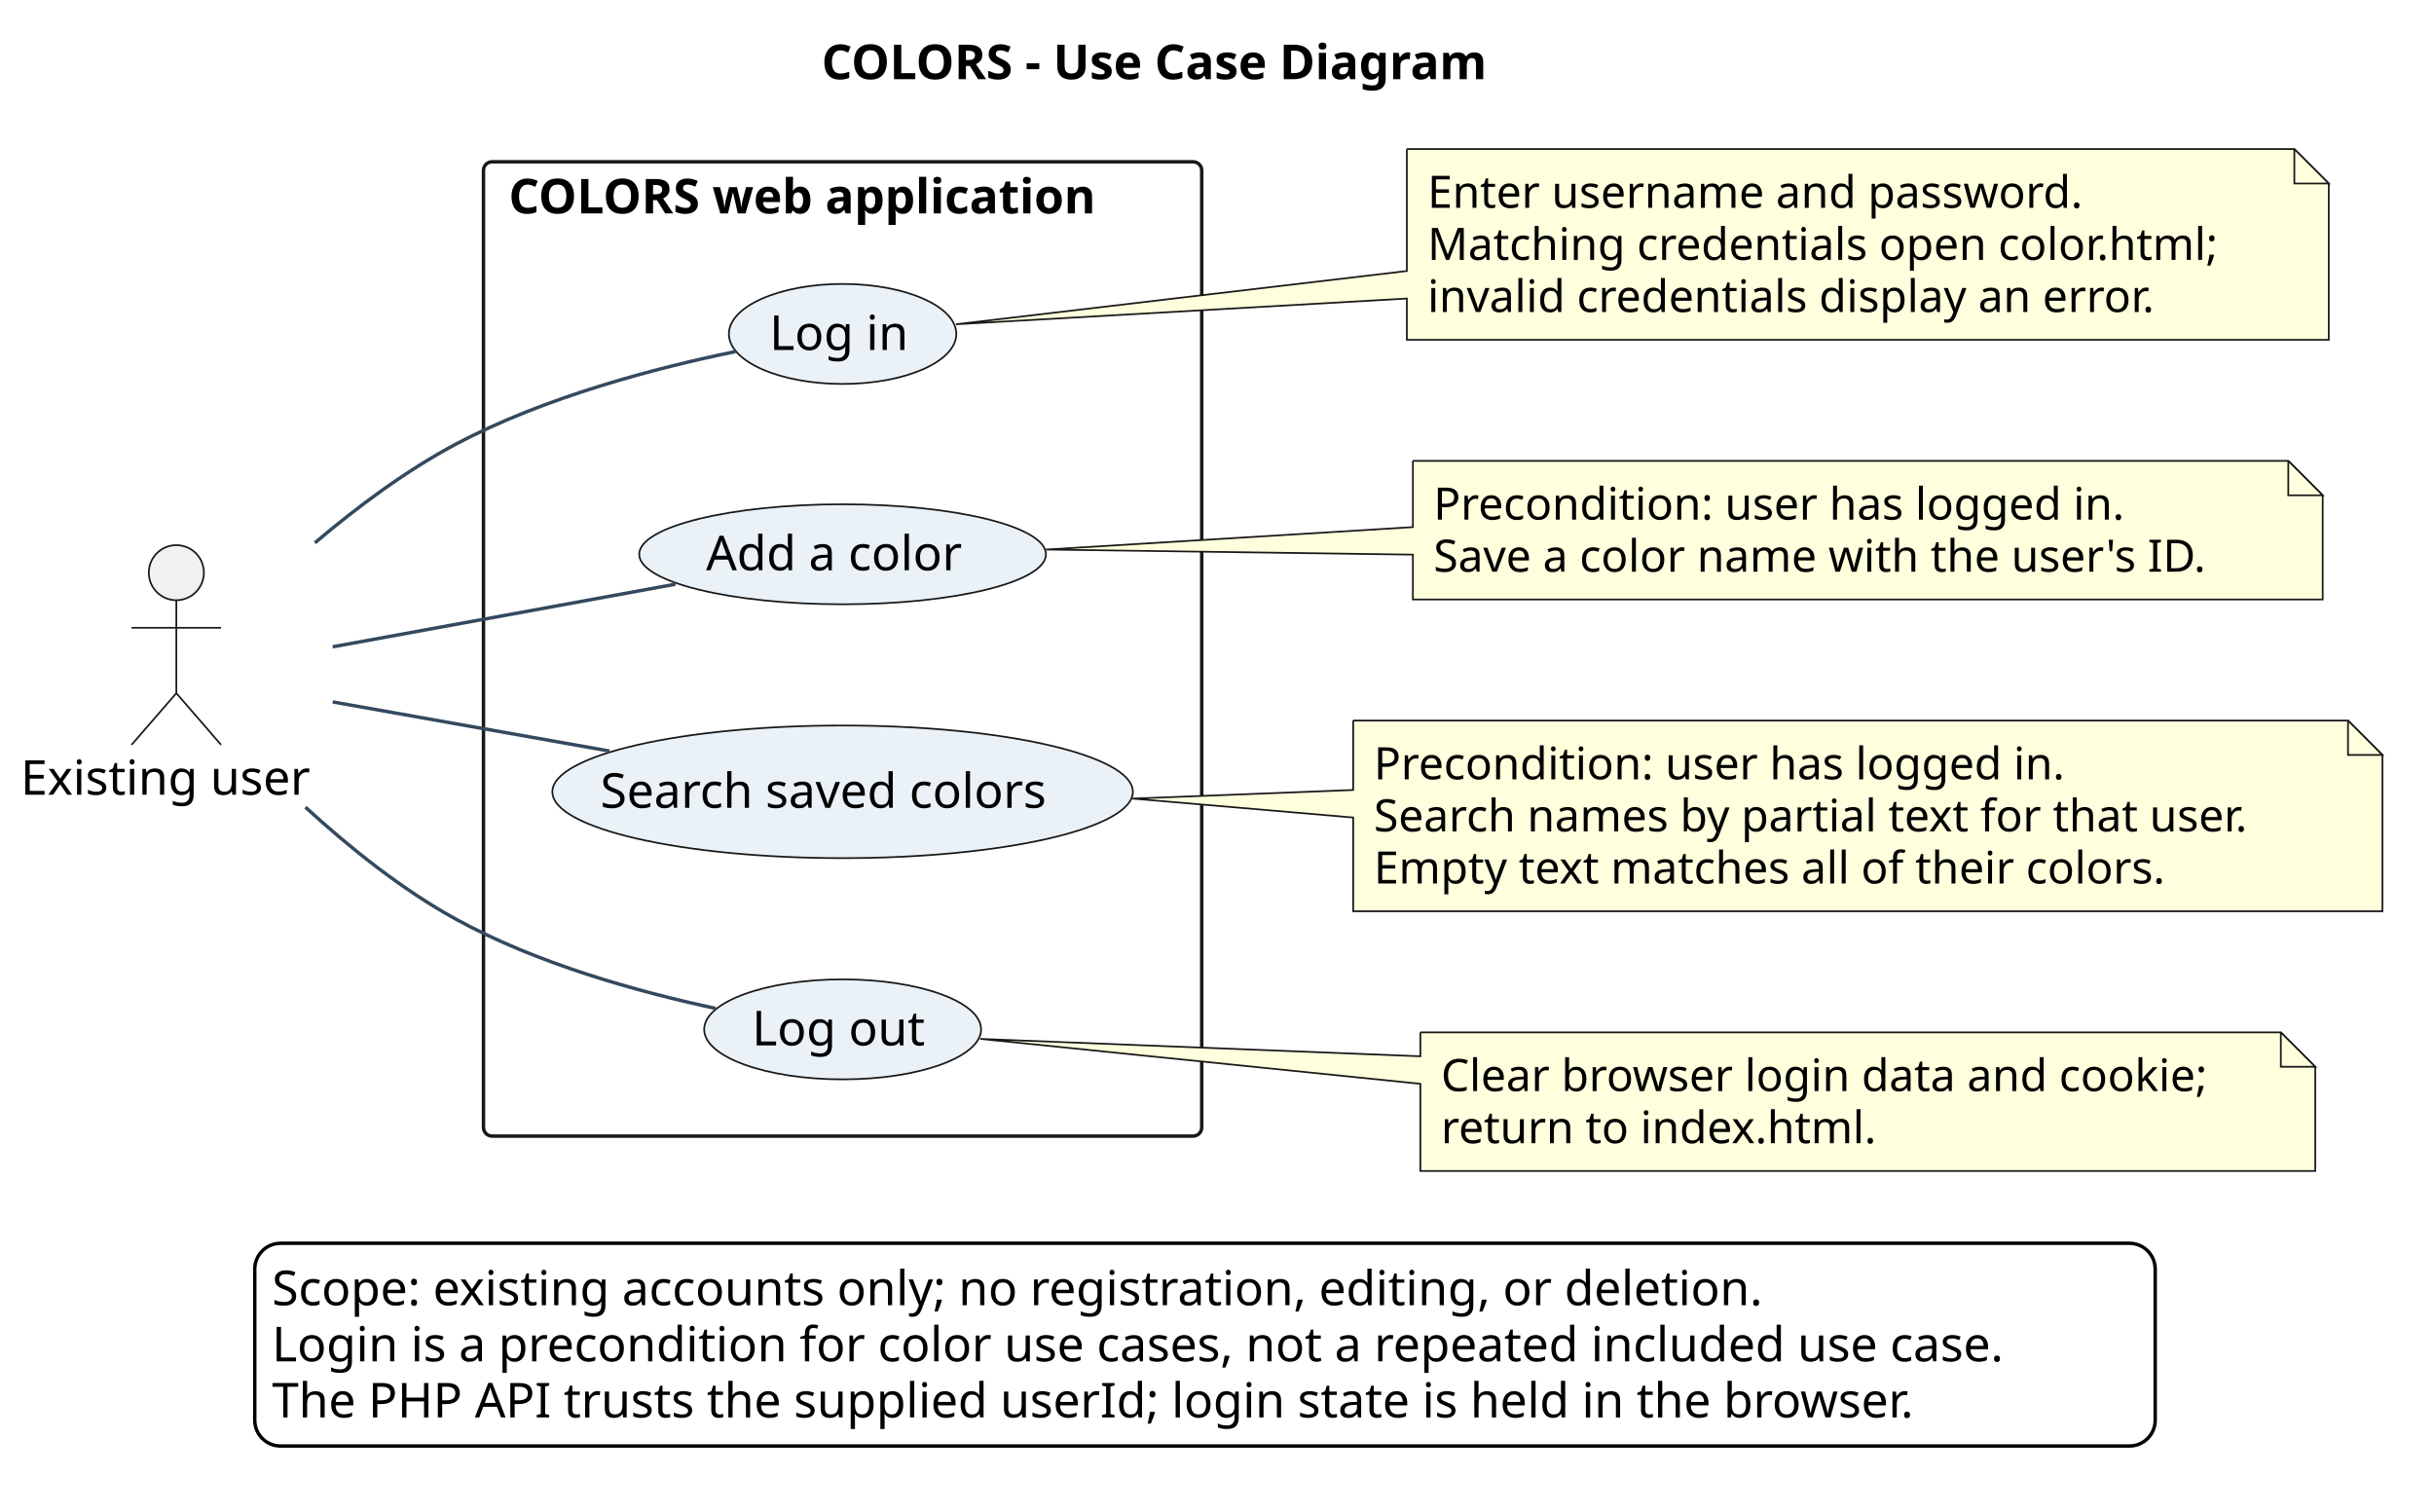
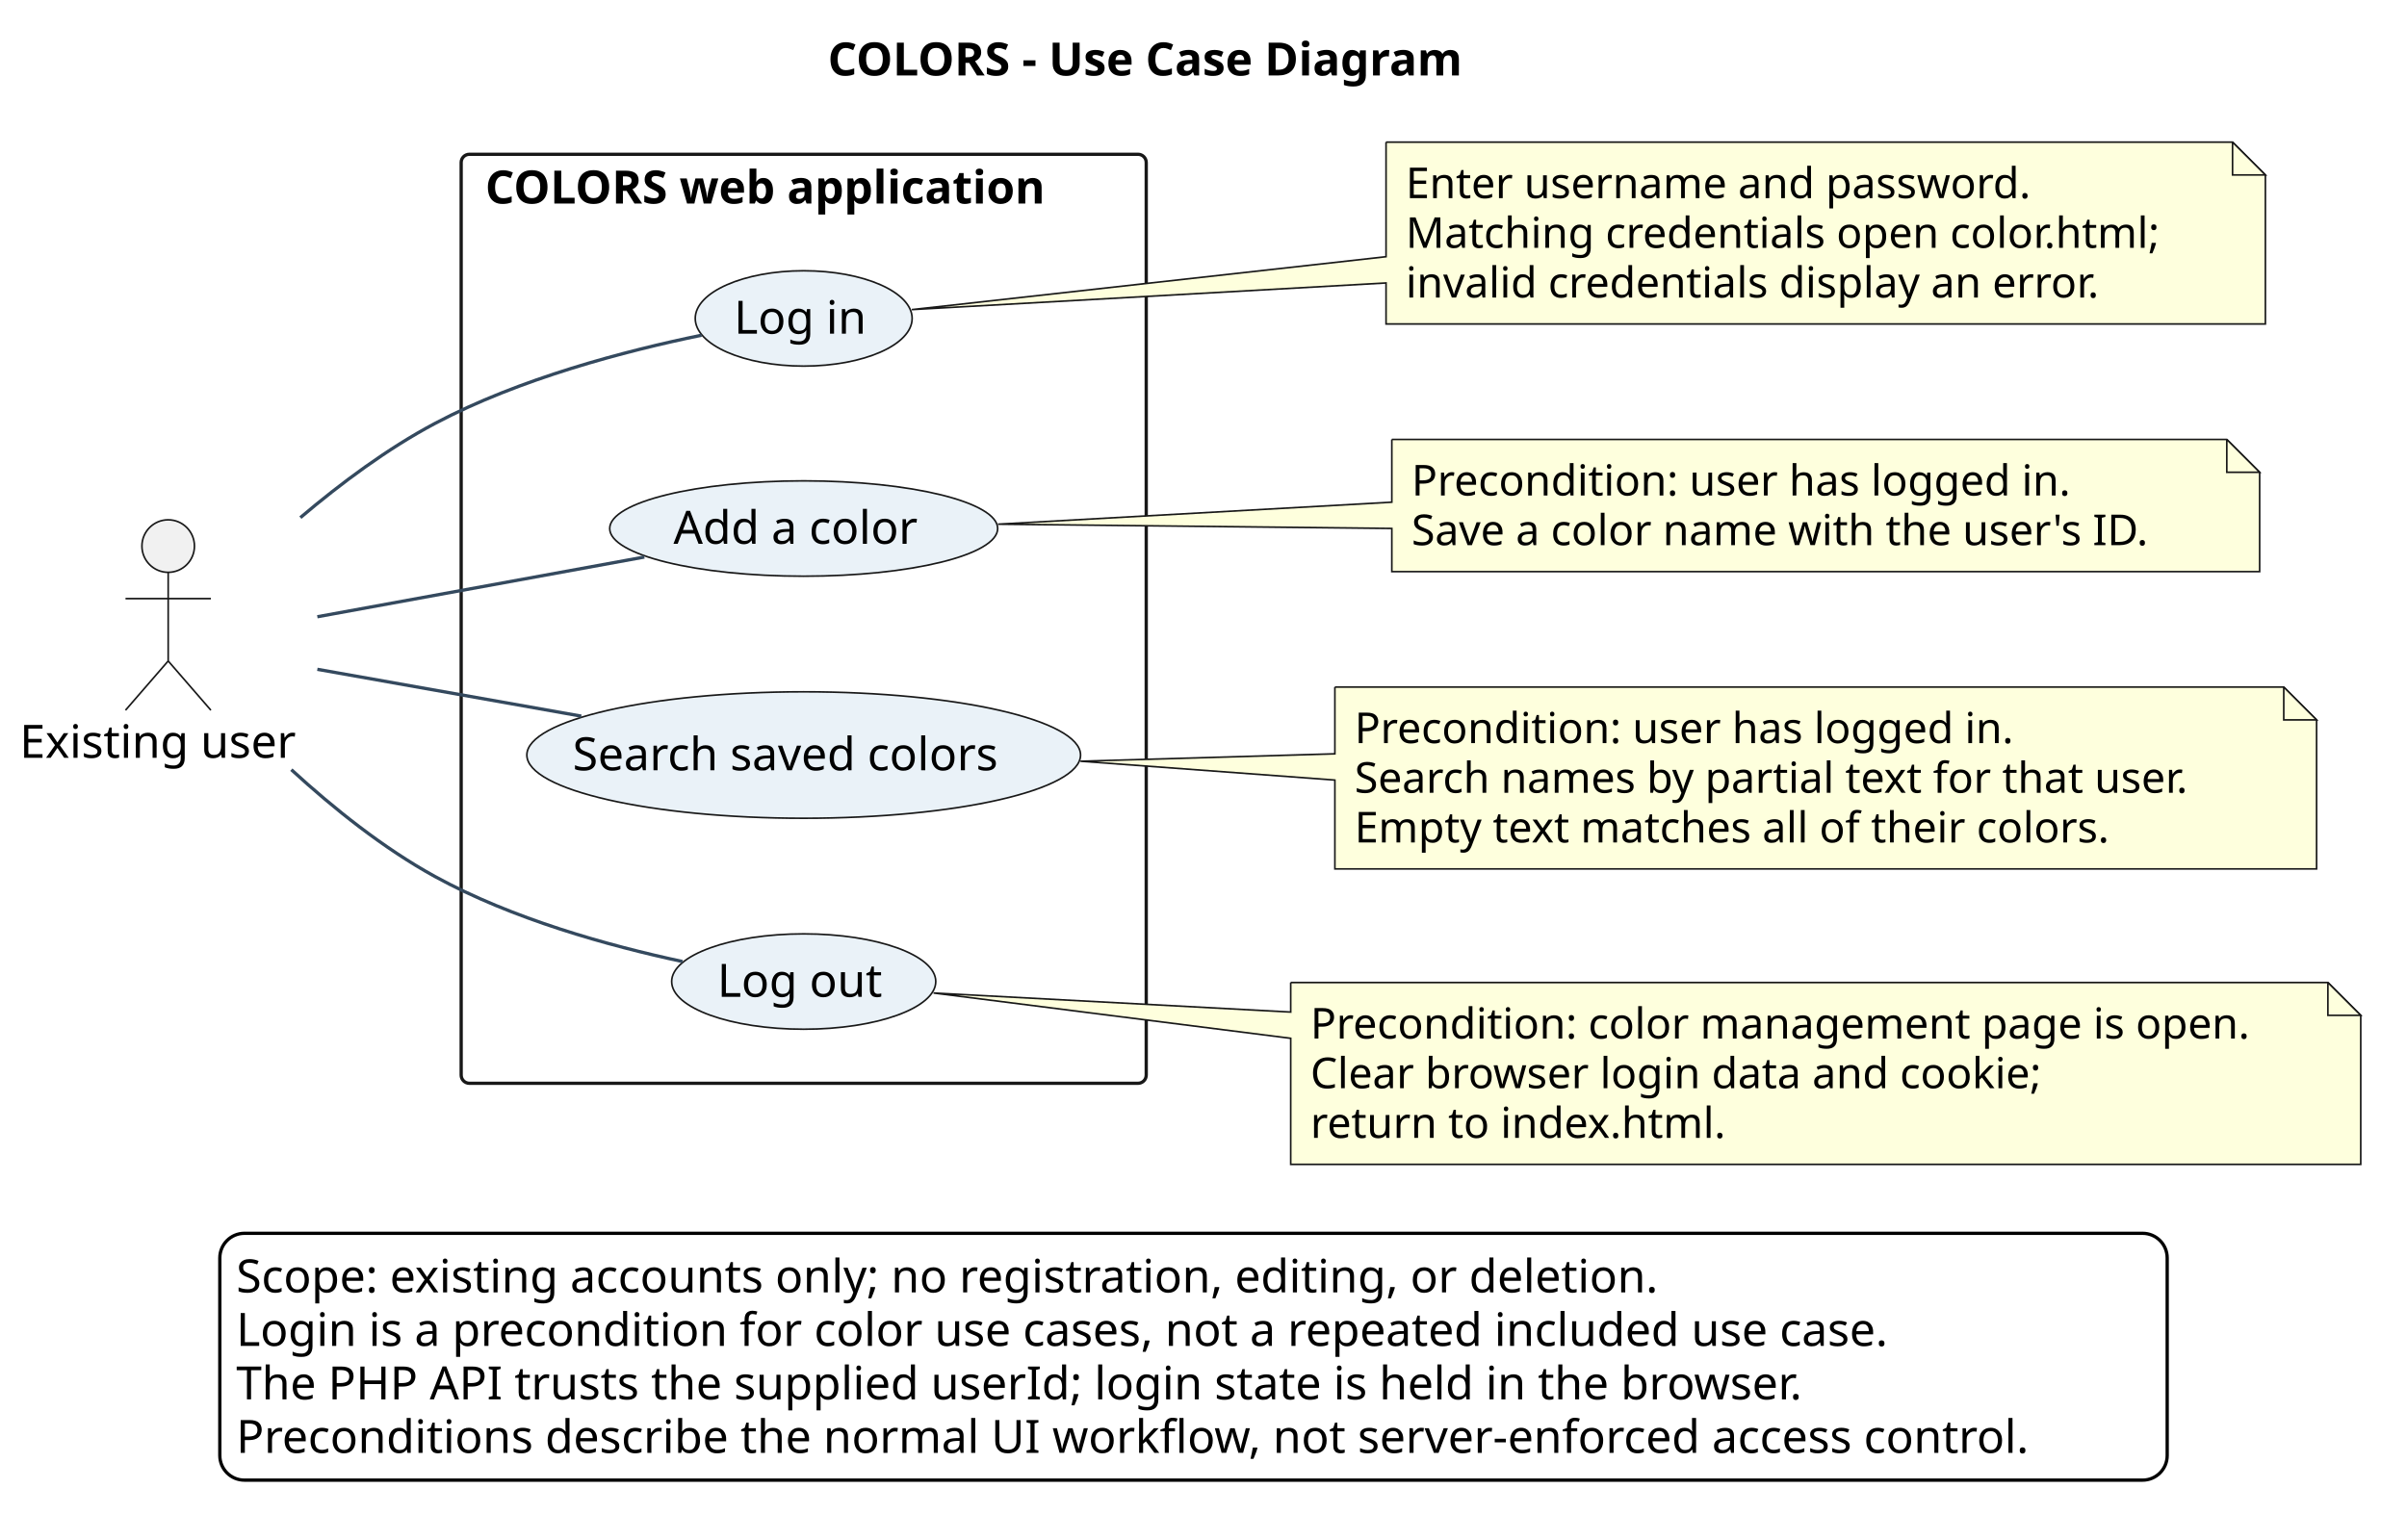
- <svg xmlns="http://www.w3.org/2000/svg" version="1.1" data-diagram-type="DESCRIPTION" style="width:707px;height:439px;background:#FFFFFF;" width="707px" height="439px" viewBox="0 0 707 439" zoomAndPan="magnify" preserveAspectRatio="none" contentStyleType="text/css">
+ <svg xmlns="http://www.w3.org/2000/svg" version="1.1" data-diagram-type="DESCRIPTION" style="width:733px;height:469px;background:#FFFFFF;" width="733px" height="469px" viewBox="0 0 733 469" zoomAndPan="magnify" preserveAspectRatio="none" contentStyleType="text/css">
  <defs />
  <g font-family="sans-serif" lengthAdjust="spacing">
    <g class="title" data-source-line="1">
-       <text x="238.638" y="22.995" fill="#000" font-size="14" textLength="222.742" font-weight="700">COLORS - Use Case Diagram</text>
+       <text x="252.085" y="22.995" fill="#000" font-size="14" textLength="222.742" font-weight="700">COLORS - Use Case Diagram</text>
    </g>
    <g class="cluster" data-qualified-name="COLORS web application" id="ent0002" data-source-line="11">
      <rect x="140.44" y="46.997" width="208.62" height="283" fill="none" style="stroke:#181818;stroke-width:1;" rx="2.5" ry="2.5" />
      <text x="147.765" y="61.992" fill="#000" font-size="14" textLength="193.97" font-weight="700">COLORS web application</text>
    </g>
    <g class="entity" data-qualified-name="COLORS web application.Login" id="ent0003" data-source-line="12">
      <ellipse cx="244.747" cy="97.001" rx="33.027" ry="14.524" fill="#EAF2F8" style="stroke:#181818;stroke-width:0.5;" />
      <text x="223.515" y="101.649" fill="#000" font-size="14" textLength="42.465">Log in</text>
    </g>
    <g class="entity" data-qualified-name="COLORS web application.Add" id="ent0004" data-source-line="13">
      <ellipse cx="244.746" cy="161.001" rx="59.076" ry="14.524" fill="#EAF2F8" style="stroke:#181818;stroke-width:0.5;" />
      <text x="205.094" y="165.649" fill="#000" font-size="14" textLength="79.304">Add a color</text>
    </g>
    <g class="entity" data-qualified-name="COLORS web application.Search" id="ent0005" data-source-line="14">
      <ellipse cx="244.75" cy="229.999" rx="84.31" ry="19.262" fill="#EAF2F8" style="stroke:#181818;stroke-width:0.5;" />
      <text x="174.384" y="234.647" fill="#000" font-size="14" textLength="140.731">Search saved colors</text>
    </g>
    <g class="entity" data-qualified-name="COLORS web application.Logout" id="ent0006" data-source-line="15">
      <ellipse cx="244.755" cy="299.001" rx="40.215" ry="14.524" fill="#EAF2F8" style="stroke:#181818;stroke-width:0.5;" />
      <text x="218.44" y="303.649" fill="#000" font-size="14" textLength="52.63">Log out</text>
    </g>
    <g class="entity" data-qualified-name="User" id="ent0001" data-source-line="10">
      <ellipse cx="51.22" cy="166.347" rx="8" ry="8" fill="#F1F1F1" style="stroke:#181818;stroke-width:0.5;" />
      <path d="M51.22,174.347 L51.22,201.347 M38.22,182.347 L64.22,182.347 M51.22,201.347 L38.22,216.347 M51.22,201.347 L64.22,216.347" style="stroke:#181818;stroke-width:0.5;" fill="none" />
      <text x="6" y="230.842" fill="#000" font-size="14" textLength="90.439">Existing user</text>
    </g>
    <g class="entity" data-qualified-name="GMN11" id="ent0012" data-source-line="23">
-       <path d="M408.65,43.297 L408.65,78.717 L277.68,94.187 L408.65,86.717 L408.65,98.695 A0,0 0 0 0 408.65,98.695 L676.434,98.695 A0,0 0 0 0 676.434,98.695 L676.434,53.297 L666.434,43.297 L408.65,43.297 A0,0 0 0 0 408.65,43.297" style="stroke:#181818;stroke-width:0.5;" fill="#FEFFDD" />
-       <path d="M666.434,43.297 L666.434,53.297 L676.434,53.297 L666.434,43.297" style="stroke:#181818;stroke-width:0.5;" fill="#FEFFDD" />
-       <text x="414.65" y="60.364" fill="#000" font-size="13" textLength="203.049">Enter username and password.</text>
-       <text x="414.65" y="75.497" fill="#000" font-size="13" textLength="246.784">Matching credentials open color.html;</text>
-       <text x="414.65" y="90.629" fill="#000" font-size="13" textLength="230.039">invalid credentials display an error.</text>
+       <path d="M422.09,43.297 L422.09,78.197 L277.68,94.317 L422.09,86.197 L422.09,98.695 A0,0 0 0 0 422.09,98.695 L689.874,98.695 A0,0 0 0 0 689.874,98.695 L689.874,53.297 L679.874,43.297 L422.09,43.297 A0,0 0 0 0 422.09,43.297" style="stroke:#181818;stroke-width:0.5;" fill="#FEFFDD" />
+       <path d="M679.874,43.297 L679.874,53.297 L689.874,53.297 L679.874,43.297" style="stroke:#181818;stroke-width:0.5;" fill="#FEFFDD" />
+       <text x="428.09" y="60.364" fill="#000" font-size="13" textLength="203.049">Enter username and password.</text>
+       <text x="428.09" y="75.497" fill="#000" font-size="13" textLength="246.784">Matching credentials open color.html;</text>
+       <text x="428.09" y="90.629" fill="#000" font-size="13" textLength="230.039">invalid credentials display an error.</text>
    </g>
    <g class="entity" data-qualified-name="GMN14" id="ent0015" data-source-line="28">
-       <path d="M410.4,133.867 L410.4,153.107 L303.83,159.627 L410.4,161.107 L410.4,174.133 A0,0 0 0 0 410.4,174.133 L674.674,174.133 A0,0 0 0 0 674.674,174.133 L674.674,143.867 L664.674,133.867 L410.4,133.867 A0,0 0 0 0 410.4,133.867" style="stroke:#181818;stroke-width:0.5;" fill="#FEFFDD" />
-       <path d="M664.674,133.867 L664.674,143.867 L674.674,143.867 L664.674,133.867" style="stroke:#181818;stroke-width:0.5;" fill="#FEFFDD" />
-       <text x="416.4" y="150.934" fill="#000" font-size="13" textLength="213.833">Precondition: user has logged in.</text>
-       <text x="416.4" y="166.067" fill="#000" font-size="13" textLength="243.274">Save a color name with the user's ID.</text>
+       <path d="M423.85,133.867 L423.85,152.977 L303.91,159.677 L423.85,160.977 L423.85,174.132 A0,0 0 0 0 423.85,174.132 L688.124,174.132 A0,0 0 0 0 688.124,174.132 L688.124,143.867 L678.124,133.867 L423.85,133.867 A0,0 0 0 0 423.85,133.867" style="stroke:#181818;stroke-width:0.5;" fill="#FEFFDD" />
+       <path d="M678.124,133.867 L678.124,143.867 L688.124,143.867 L678.124,133.867" style="stroke:#181818;stroke-width:0.5;" fill="#FEFFDD" />
+       <text x="429.85" y="150.934" fill="#000" font-size="13" textLength="213.833">Precondition: user has logged in.</text>
+       <text x="429.85" y="166.067" fill="#000" font-size="13" textLength="243.274">Save a color name with the user's ID.</text>
    </g>
    <g class="entity" data-qualified-name="GMN17" id="ent0018" data-source-line="32">
-       <path d="M393.06,209.297 L393.06,229.467 L328.93,231.967 L393.06,237.467 L393.06,264.695 A0,0 0 0 0 393.06,264.695 L692.018,264.695 A0,0 0 0 0 692.018,264.695 L692.018,219.297 L682.018,209.297 L393.06,209.297 A0,0 0 0 0 393.06,209.297" style="stroke:#181818;stroke-width:0.5;" fill="#FEFFDD" />
-       <path d="M682.018,209.297 L682.018,219.297 L692.018,219.297 L682.018,209.297" style="stroke:#181818;stroke-width:0.5;" fill="#FEFFDD" />
-       <text x="399.06" y="226.364" fill="#000" font-size="13" textLength="213.833">Precondition: user has logged in.</text>
-       <text x="399.06" y="241.497" fill="#000" font-size="13" textLength="277.958">Search names by partial text for that user.</text>
-       <text x="399.06" y="256.629" fill="#000" font-size="13" textLength="249.412">Empty text matches all of their colors.</text>
+       <path d="M406.51,209.297 L406.51,229.627 L329.03,231.887 L406.51,237.627 L406.51,264.695 A0,0 0 0 0 406.51,264.695 L705.468,264.695 A0,0 0 0 0 705.468,264.695 L705.468,219.297 L695.468,209.297 L406.51,209.297 A0,0 0 0 0 406.51,209.297" style="stroke:#181818;stroke-width:0.5;" fill="#FEFFDD" />
+       <path d="M695.468,209.297 L695.468,219.297 L705.468,219.297 L695.468,209.297" style="stroke:#181818;stroke-width:0.5;" fill="#FEFFDD" />
+       <text x="412.51" y="226.364" fill="#000" font-size="13" textLength="213.833">Precondition: user has logged in.</text>
+       <text x="412.51" y="241.497" fill="#000" font-size="13" textLength="277.958">Search names by partial text for that user.</text>
+       <text x="412.51" y="256.629" fill="#000" font-size="13" textLength="249.412">Empty text matches all of their colors.</text>
    </g>
    <g class="entity" data-qualified-name="GMN20" id="ent0021" data-source-line="37">
-       <path d="M412.57,299.867 L412.57,306.817 L284.72,301.767 L412.57,314.817 L412.57,340.133 A0,0 0 0 0 412.57,340.133 L672.508,340.133 A0,0 0 0 0 672.508,340.133 L672.508,309.867 L662.508,299.867 L412.57,299.867 A0,0 0 0 0 412.57,299.867" style="stroke:#181818;stroke-width:0.5;" fill="#FEFFDD" />
-       <path d="M662.508,299.867 L662.508,309.867 L672.508,309.867 L662.508,299.867" style="stroke:#181818;stroke-width:0.5;" fill="#FEFFDD" />
-       <text x="418.57" y="316.934" fill="#000" font-size="13" textLength="238.938">Clear browser login data and cookie;</text>
-       <text x="418.57" y="332.067" fill="#000" font-size="13" textLength="135.25">return to index.html.</text>
+       <path d="M393.06,299.297 L393.06,308.297 L284.29,302.487 L393.06,316.297 L393.06,354.695 A0,0 0 0 0 393.06,354.695 L718.913,354.695 A0,0 0 0 0 718.913,354.695 L718.913,309.297 L708.913,299.297 L393.06,299.297 A0,0 0 0 0 393.06,299.297" style="stroke:#181818;stroke-width:0.5;" fill="#FEFFDD" />
+       <path d="M708.913,299.297 L708.913,309.297 L718.913,309.297 L708.913,299.297" style="stroke:#181818;stroke-width:0.5;" fill="#FEFFDD" />
+       <text x="399.06" y="316.364" fill="#000" font-size="13" textLength="304.853">Precondition: color management page is open.</text>
+       <text x="399.06" y="331.497" fill="#000" font-size="13" textLength="238.938">Clear browser login data and cookie;</text>
+       <text x="399.06" y="346.629" fill="#000" font-size="13" textLength="135.25">return to index.html.</text>
    </g>
    <g class="link" data-entity-1="ent0001" data-entity-2="ent0003" id="lnk7" data-source-line="17" data-link-type="association">
      <path d="M91.47,157.677 C103.82,147.207 118.01,136.657 132.44,128.997 C158.19,115.327 190.48,106.877 213.64,102.117" style="stroke:#34495E;stroke-width:1;" fill="none" id="User-Login" />
    </g>
    <g class="link" data-entity-1="ent0001" data-entity-2="ent0004" id="lnk8" data-source-line="18" data-link-type="association">
      <path d="M96.64,187.877 C126.48,182.427 165.76,175.247 196.22,169.687" style="stroke:#34495E;stroke-width:1;" fill="none" id="User-Add" />
    </g>
    <g class="link" data-entity-1="ent0001" data-entity-2="ent0005" id="lnk9" data-source-line="19" data-link-type="association">
      <path d="M96.64,203.887 C120.51,208.117 150.42,213.427 177.03,218.157" style="stroke:#34495E;stroke-width:1;" fill="none" id="User-Search" />
    </g>
    <g class="link" data-entity-1="ent0001" data-entity-2="ent0006" id="lnk10" data-source-line="20" data-link-type="association">
      <path d="M88.72,234.457 C101.6,246.267 116.79,258.407 132.44,266.997 C155.97,279.917 185.23,288.067 207.84,292.907" style="stroke:#34495E;stroke-width:1;" fill="none" id="User-Logout" />
    </g>
-     <g class="legend" data-source-line="40">
-       <rect x="74.001" y="361.133" width="552.015" height="58.891" fill="none" style="stroke:#000;stroke-width:1;" rx="7.5" ry="7.5" />
-       <text x="79.001" y="379.128" fill="#000" font-size="14" textLength="467.127">Scope: existing accounts only; no registration, editing, or deletion.</text>
-       <text x="79.001" y="395.424" fill="#000" font-size="14" textLength="542.015">Login is a precondition for color use cases, not a repeated included use case.</text>
-       <text x="79.001" y="411.721" fill="#000" font-size="14" textLength="511.636">The PHP API trusts the supplied userId; login state is held in the browser.</text>
+     <g class="legend" data-source-line="41">
+       <rect x="66.941" y="375.695" width="593.03" height="75.188" fill="none" style="stroke:#000;stroke-width:1;" rx="7.5" ry="7.5" />
+       <text x="71.941" y="393.69" fill="#000" font-size="14" textLength="467.127">Scope: existing accounts only; no registration, editing, or deletion.</text>
+       <text x="71.941" y="409.987" fill="#000" font-size="14" textLength="542.015">Login is a precondition for color use cases, not a repeated included use case.</text>
+       <text x="71.941" y="426.284" fill="#000" font-size="14" textLength="511.636">The PHP API trusts the supplied userId; login state is held in the browser.</text>
+       <text x="71.941" y="442.581" fill="#000" font-size="14" textLength="583.03">Preconditions describe the normal UI workflow, not server-enforced access control.</text>
    </g>
  </g>
</svg>
